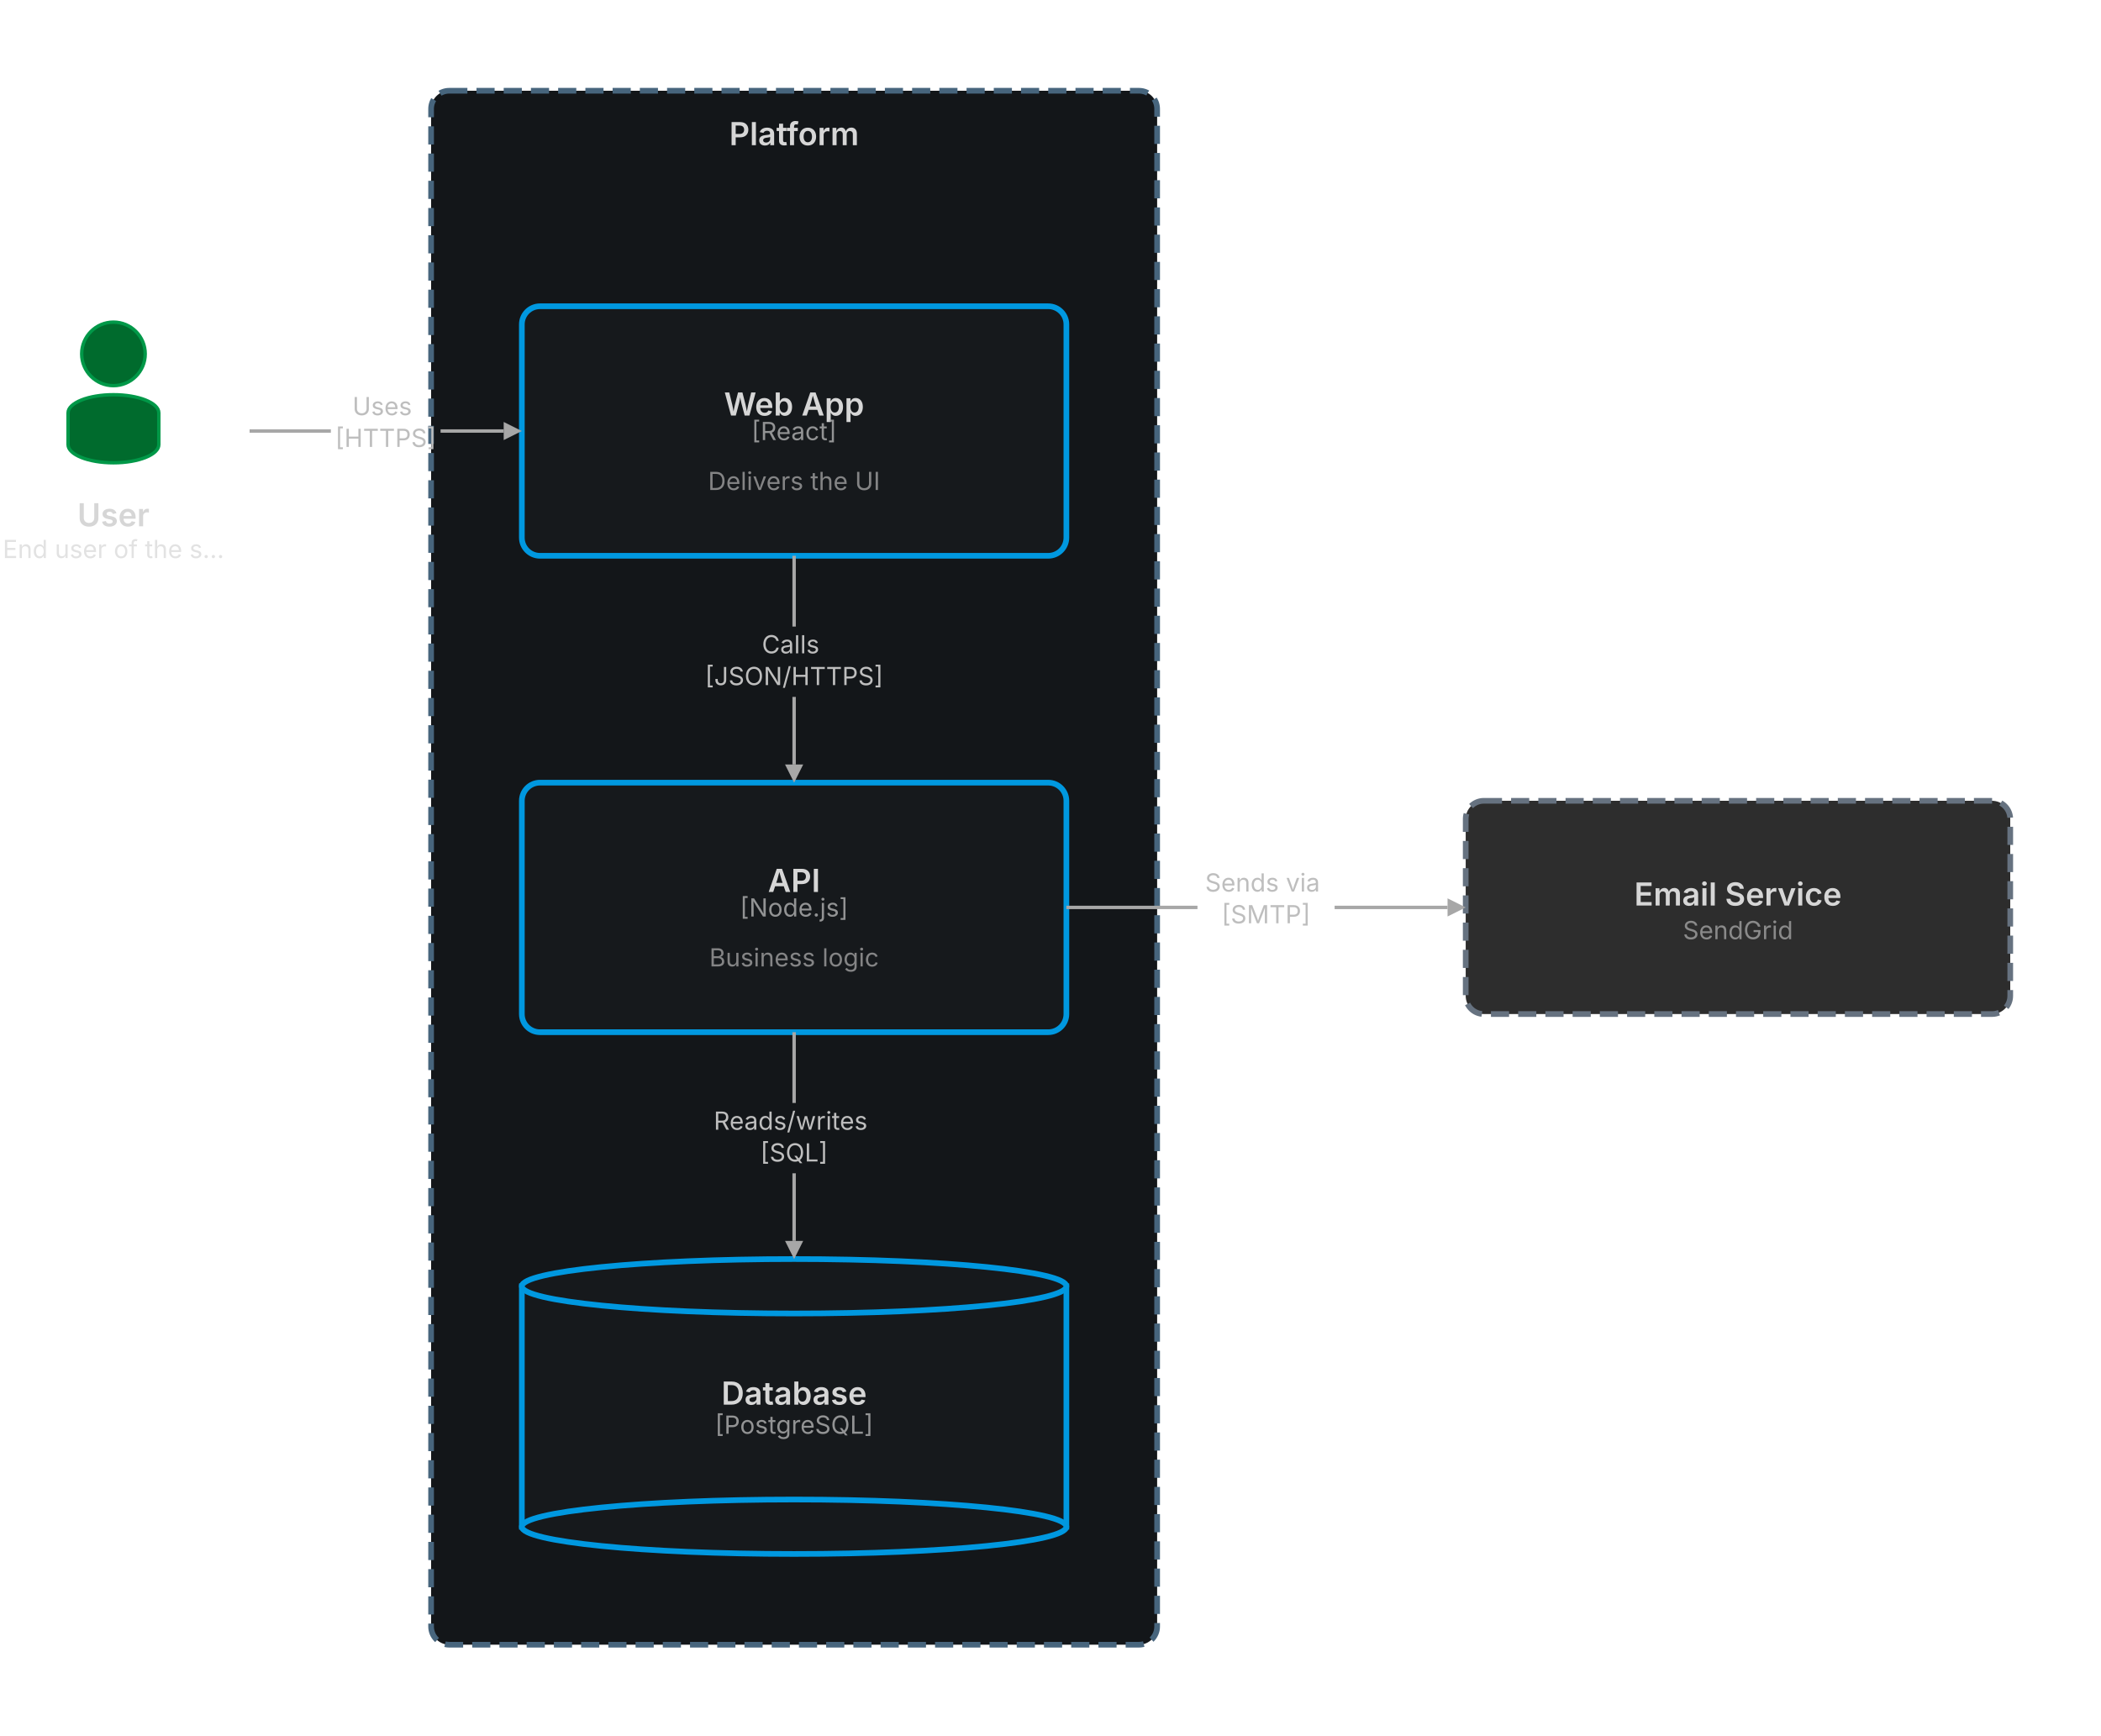
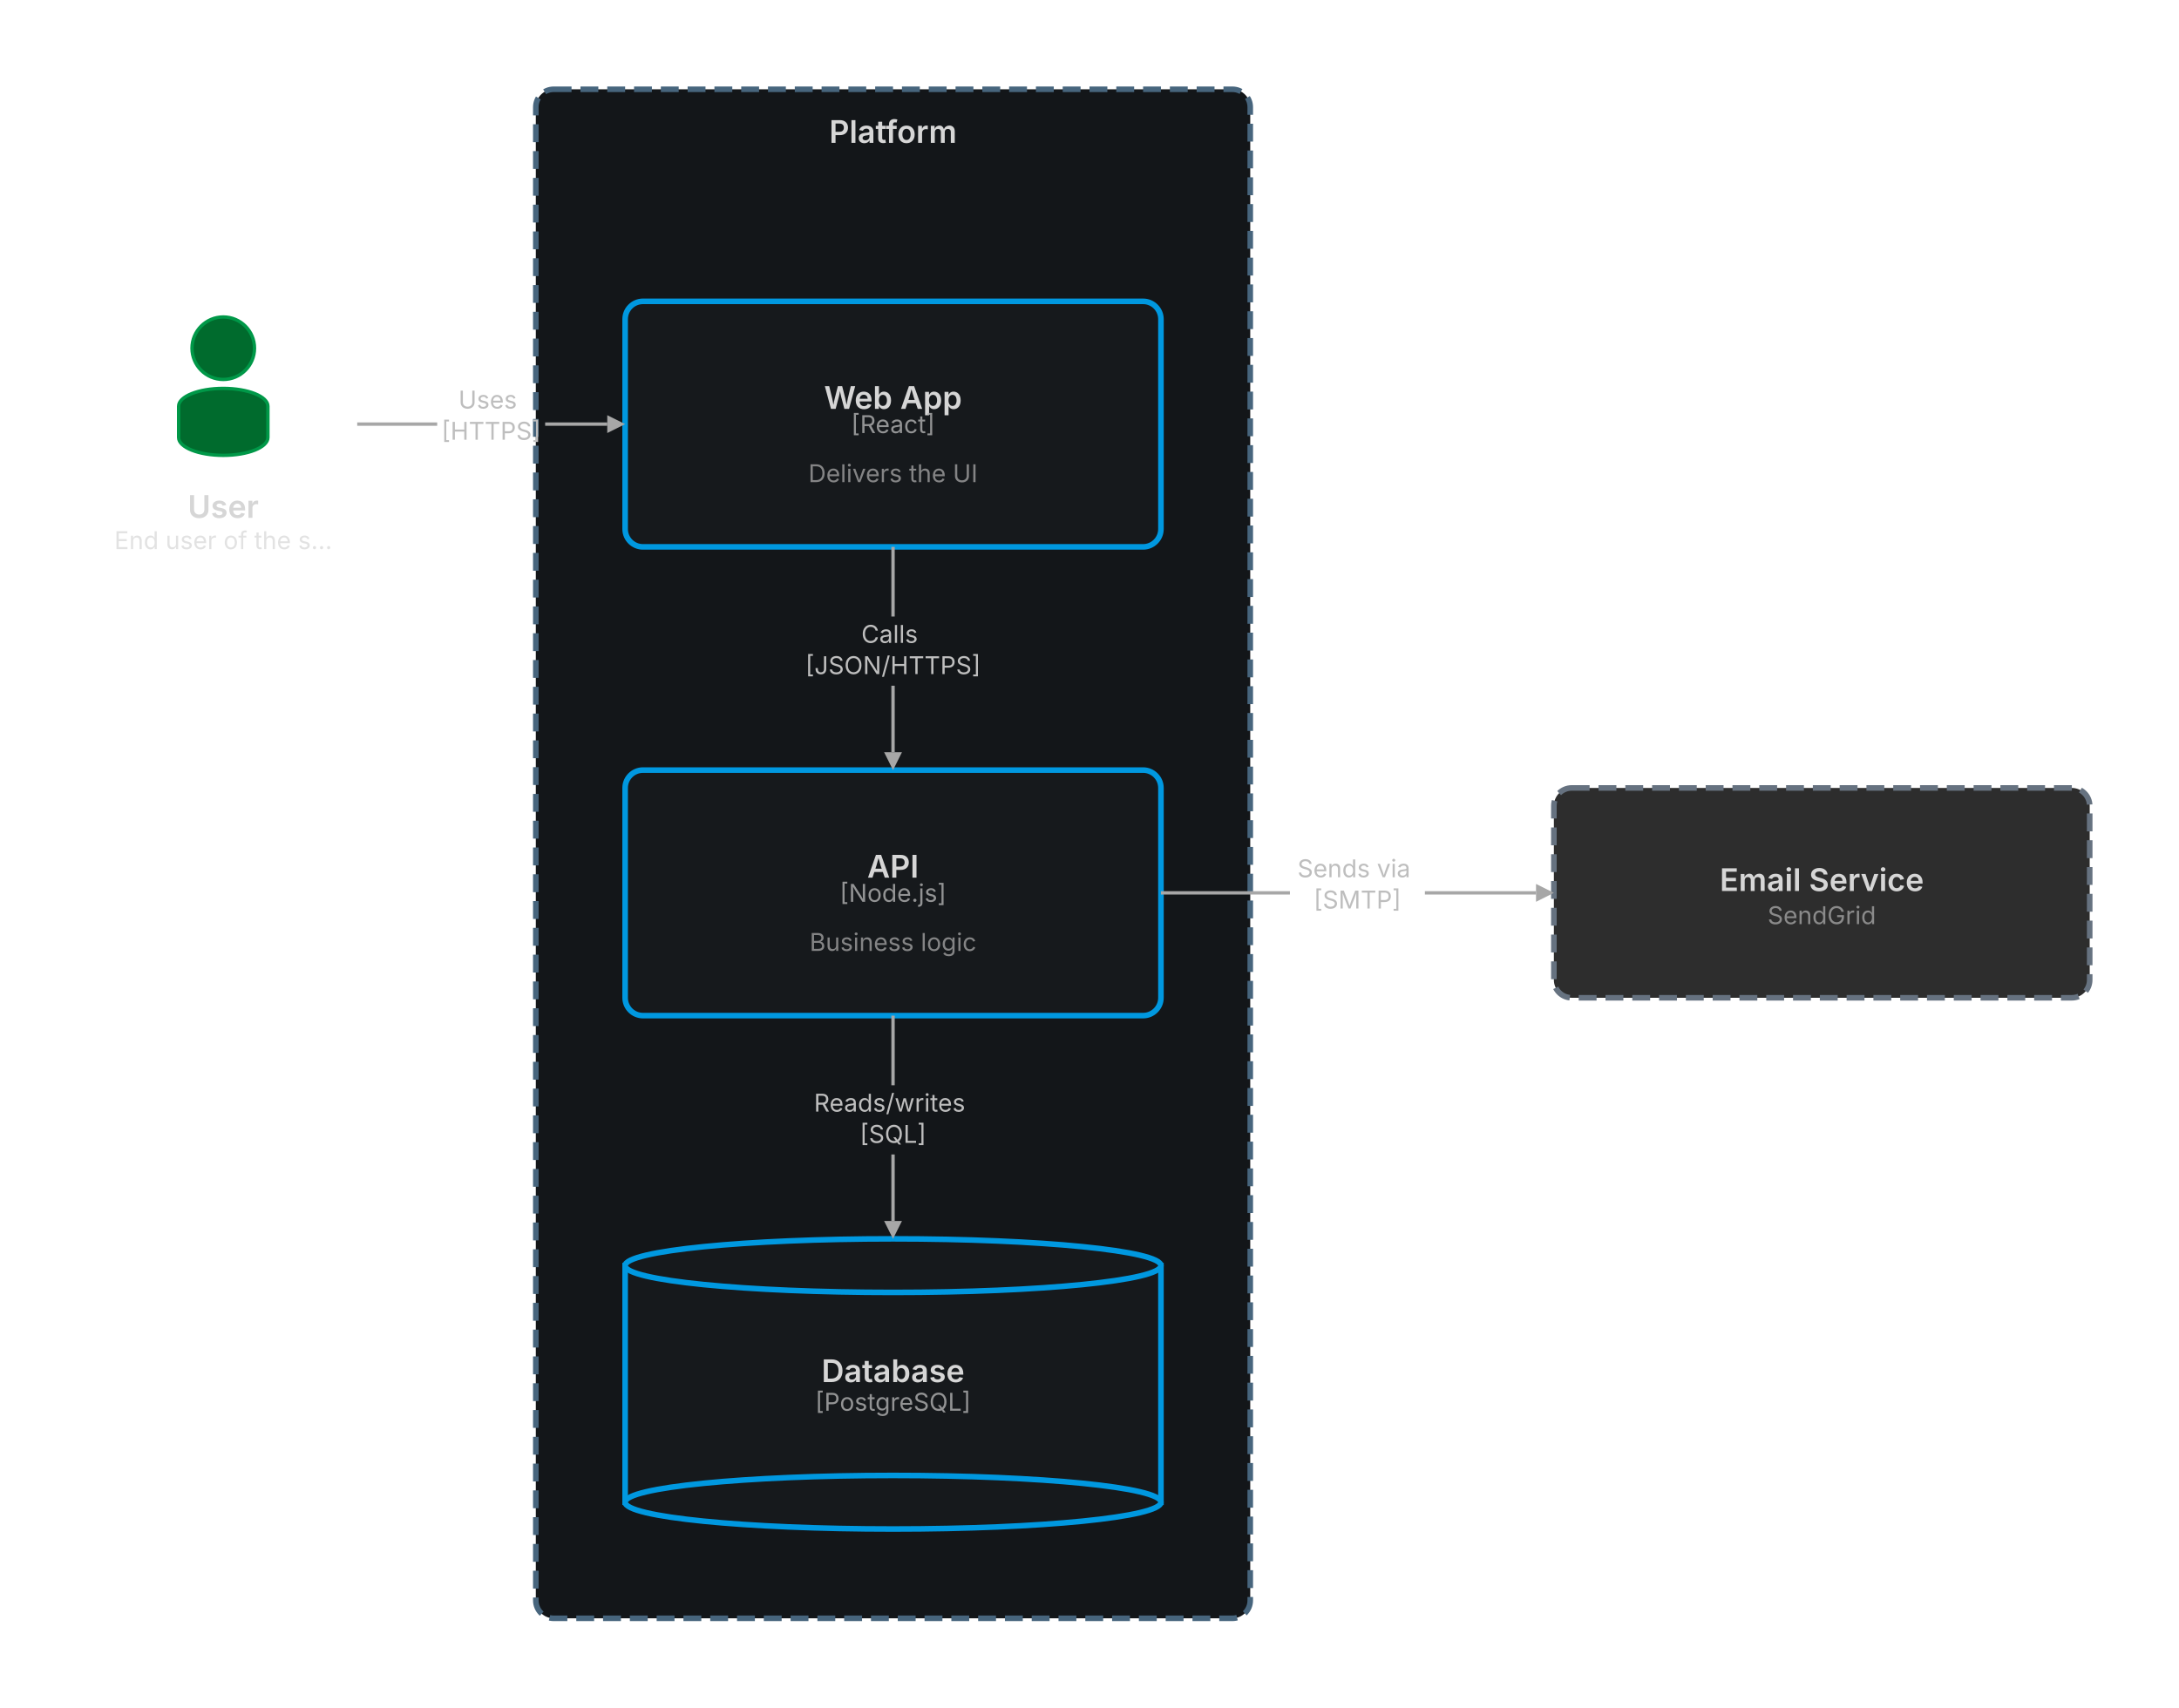
- <svg xmlns="http://www.w3.org/2000/svg" width="926" height="765" viewBox="0 0 926 765" data-diagram="c4" style="font-family:system-ui, -apple-system, sans-serif">
+ <svg xmlns="http://www.w3.org/2000/svg" width="976" height="765" viewBox="-50 0 976 765" data-diagram="c4" style="font-family:system-ui, -apple-system, sans-serif">
  <g class="boundaries-layer">
    <g>
      <rect x="190" y="40" width="320" height="685" rx="8" ry="8" fill="#131619" stroke="#47657d" stroke-width="2.5" stroke-dasharray="8 4" />
      <text x="350" y="64" text-anchor="middle" fill="#d6d6d6" font-size="14" font-weight="600" font-family="system-ui, -apple-system, sans-serif">Platform</text>
    </g>
  </g>
  <g class="nodes-layer">
    <g>
      <circle cx="50" cy="156" r="14" fill="#006b2d" stroke="#009848" stroke-width="1.5" />
      <rect x="30" y="174" width="40" height="30" rx="20" ry="8" fill="#006b2d" stroke="#009848" stroke-width="1.5" />
      <text x="50" y="232" text-anchor="middle" fill="#d6d6d6" font-size="14" font-weight="600" font-family="system-ui, -apple-system, sans-serif">User</text>
      <text x="50" y="246" text-anchor="middle" fill="#d6d6d6" font-size="11" font-family="system-ui, -apple-system, sans-serif" opacity="0.7">End user of the s...</text>
    </g>
    <g>
      <rect x="230" y="135" width="240" height="110" rx="8" ry="8" fill="#16191c" stroke="#0098e0" stroke-width="2.5" stroke-dasharray="none" />
      <text x="350" y="178" text-anchor="middle" dominant-baseline="middle" fill="#d6d6d6" font-size="14" font-weight="600" font-family="system-ui, -apple-system, sans-serif">Web App</text>
      <text x="350" y="194" text-anchor="middle" fill="#b2b2b2" font-size="11" font-family="system-ui, -apple-system, sans-serif" opacity="0.8">[React]</text>
      <text x="350" y="216" text-anchor="middle" fill="#b2b2b2" font-size="11" font-family="system-ui, -apple-system, sans-serif" opacity="0.7">
        <tspan x="350" dy="0">Delivers the UI</tspan>
      </text>
    </g>
    <g>
      <rect x="230" y="345" width="240" height="110" rx="8" ry="8" fill="#16191c" stroke="#0098e0" stroke-width="2.5" stroke-dasharray="none" />
      <text x="350" y="388" text-anchor="middle" dominant-baseline="middle" fill="#d6d6d6" font-size="14" font-weight="600" font-family="system-ui, -apple-system, sans-serif">API</text>
      <text x="350" y="404" text-anchor="middle" fill="#b2b2b2" font-size="11" font-family="system-ui, -apple-system, sans-serif" opacity="0.8">[Node.js]</text>
      <text x="350" y="426" text-anchor="middle" fill="#b2b2b2" font-size="11" font-family="system-ui, -apple-system, sans-serif" opacity="0.7">
        <tspan x="350" dy="0">Business logic</tspan>
      </text>
    </g>
    <g>
      <rect x="230" y="567" width="240" height="106" fill="#16191c" stroke="#0098e0" stroke-width="2.5" stroke-dasharray="none" />
      <ellipse cx="350" cy="673" rx="120" ry="12" fill="#16191c" stroke="#0098e0" stroke-width="2.5" stroke-dasharray="none" />
      <ellipse cx="350" cy="567" rx="120" ry="12" fill="#16191c" stroke="#0098e0" stroke-width="2.5" stroke-dasharray="none" />
      <text x="350" y="614" text-anchor="middle" dominant-baseline="middle" fill="#d6d6d6" font-size="14" font-weight="600" font-family="system-ui, -apple-system, sans-serif">Database</text>
      <text x="350" y="632" text-anchor="middle" fill="#b2b2b2" font-size="11" font-family="system-ui, -apple-system, sans-serif" opacity="0.8">[PostgreSQL]</text>
    </g>
    <g>
      <rect x="646" y="353" width="240" height="94" rx="8" ry="8" fill="#2d2d2d" stroke="#667280" stroke-width="2.5" stroke-dasharray="8 4" />
      <text x="766" y="394" text-anchor="middle" dominant-baseline="middle" fill="#d6d6d6" font-size="14" font-weight="600" font-family="system-ui, -apple-system, sans-serif">Email Service</text>
      <text x="766" y="414" text-anchor="middle" fill="#b2b2b2" font-size="11" font-family="system-ui, -apple-system, sans-serif" opacity="0.7">
        <tspan x="766" dy="0">SendGrid</tspan>
      </text>
    </g>
  </g>
  <g class="edges-layer">
    <g>
      <path d="M 110 190 L 145.825 190" fill="none" stroke="#a7a7a7" stroke-width="1.5" />
      <path d="M 194.175 190 L 222 190" fill="none" stroke="#a7a7a7" stroke-width="1.5" />
      <polygon points="230,190 222,194 222,186" fill="#a7a7a7" />
      <text x="170" text-anchor="middle" fill="#bebebe" font-size="11" font-family="system-ui, -apple-system, sans-serif" transform="rotate(0, 170, 190)">
        <tspan x="170" y="183">Uses</tspan>
        <tspan x="170" y="197">[HTTPS]</tspan>
      </text>
    </g>
    <g>
      <path d="M 350 245 L 350 276.2" fill="none" stroke="#a7a7a7" stroke-width="1.5" />
      <path d="M 350 307.2 L 350 337" fill="none" stroke="#a7a7a7" stroke-width="1.5" />
      <polygon points="350,345 346,337 354,337" fill="#a7a7a7" />
      <text x="350" text-anchor="middle" fill="#bebebe" font-size="11" font-family="system-ui, -apple-system, sans-serif" transform="rotate(0, 350, 295)">
        <tspan x="350" y="288">Calls</tspan>
        <tspan x="350" y="302">[JSON/HTTPS]</tspan>
      </text>
    </g>
    <g>
      <path d="M 350 455 L 350 486.2" fill="none" stroke="#a7a7a7" stroke-width="1.5" />
      <path d="M 350 517.2 L 350 547" fill="none" stroke="#a7a7a7" stroke-width="1.5" />
      <polygon points="350,555 346,547 354,547" fill="#a7a7a7" />
      <text x="350" text-anchor="middle" fill="#bebebe" font-size="11" font-family="system-ui, -apple-system, sans-serif" transform="rotate(0, 350, 505)">
        <tspan x="350" y="498">Reads/writes</tspan>
        <tspan x="350" y="512">[SQL]</tspan>
      </text>
    </g>
    <g>
      <path d="M 470 400 L 527.775 400" fill="none" stroke="#a7a7a7" stroke-width="1.5" />
      <path d="M 588.225 400 L 638 400" fill="none" stroke="#a7a7a7" stroke-width="1.5" />
      <polygon points="646,400 638,404 638,396" fill="#a7a7a7" />
      <text x="558" text-anchor="middle" fill="#bebebe" font-size="11" font-family="system-ui, -apple-system, sans-serif" transform="rotate(0, 558, 400)">
        <tspan x="558" y="393">Sends via</tspan>
        <tspan x="558" y="407">[SMTP]</tspan>
      </text>
    </g>
  </g>
</svg>
